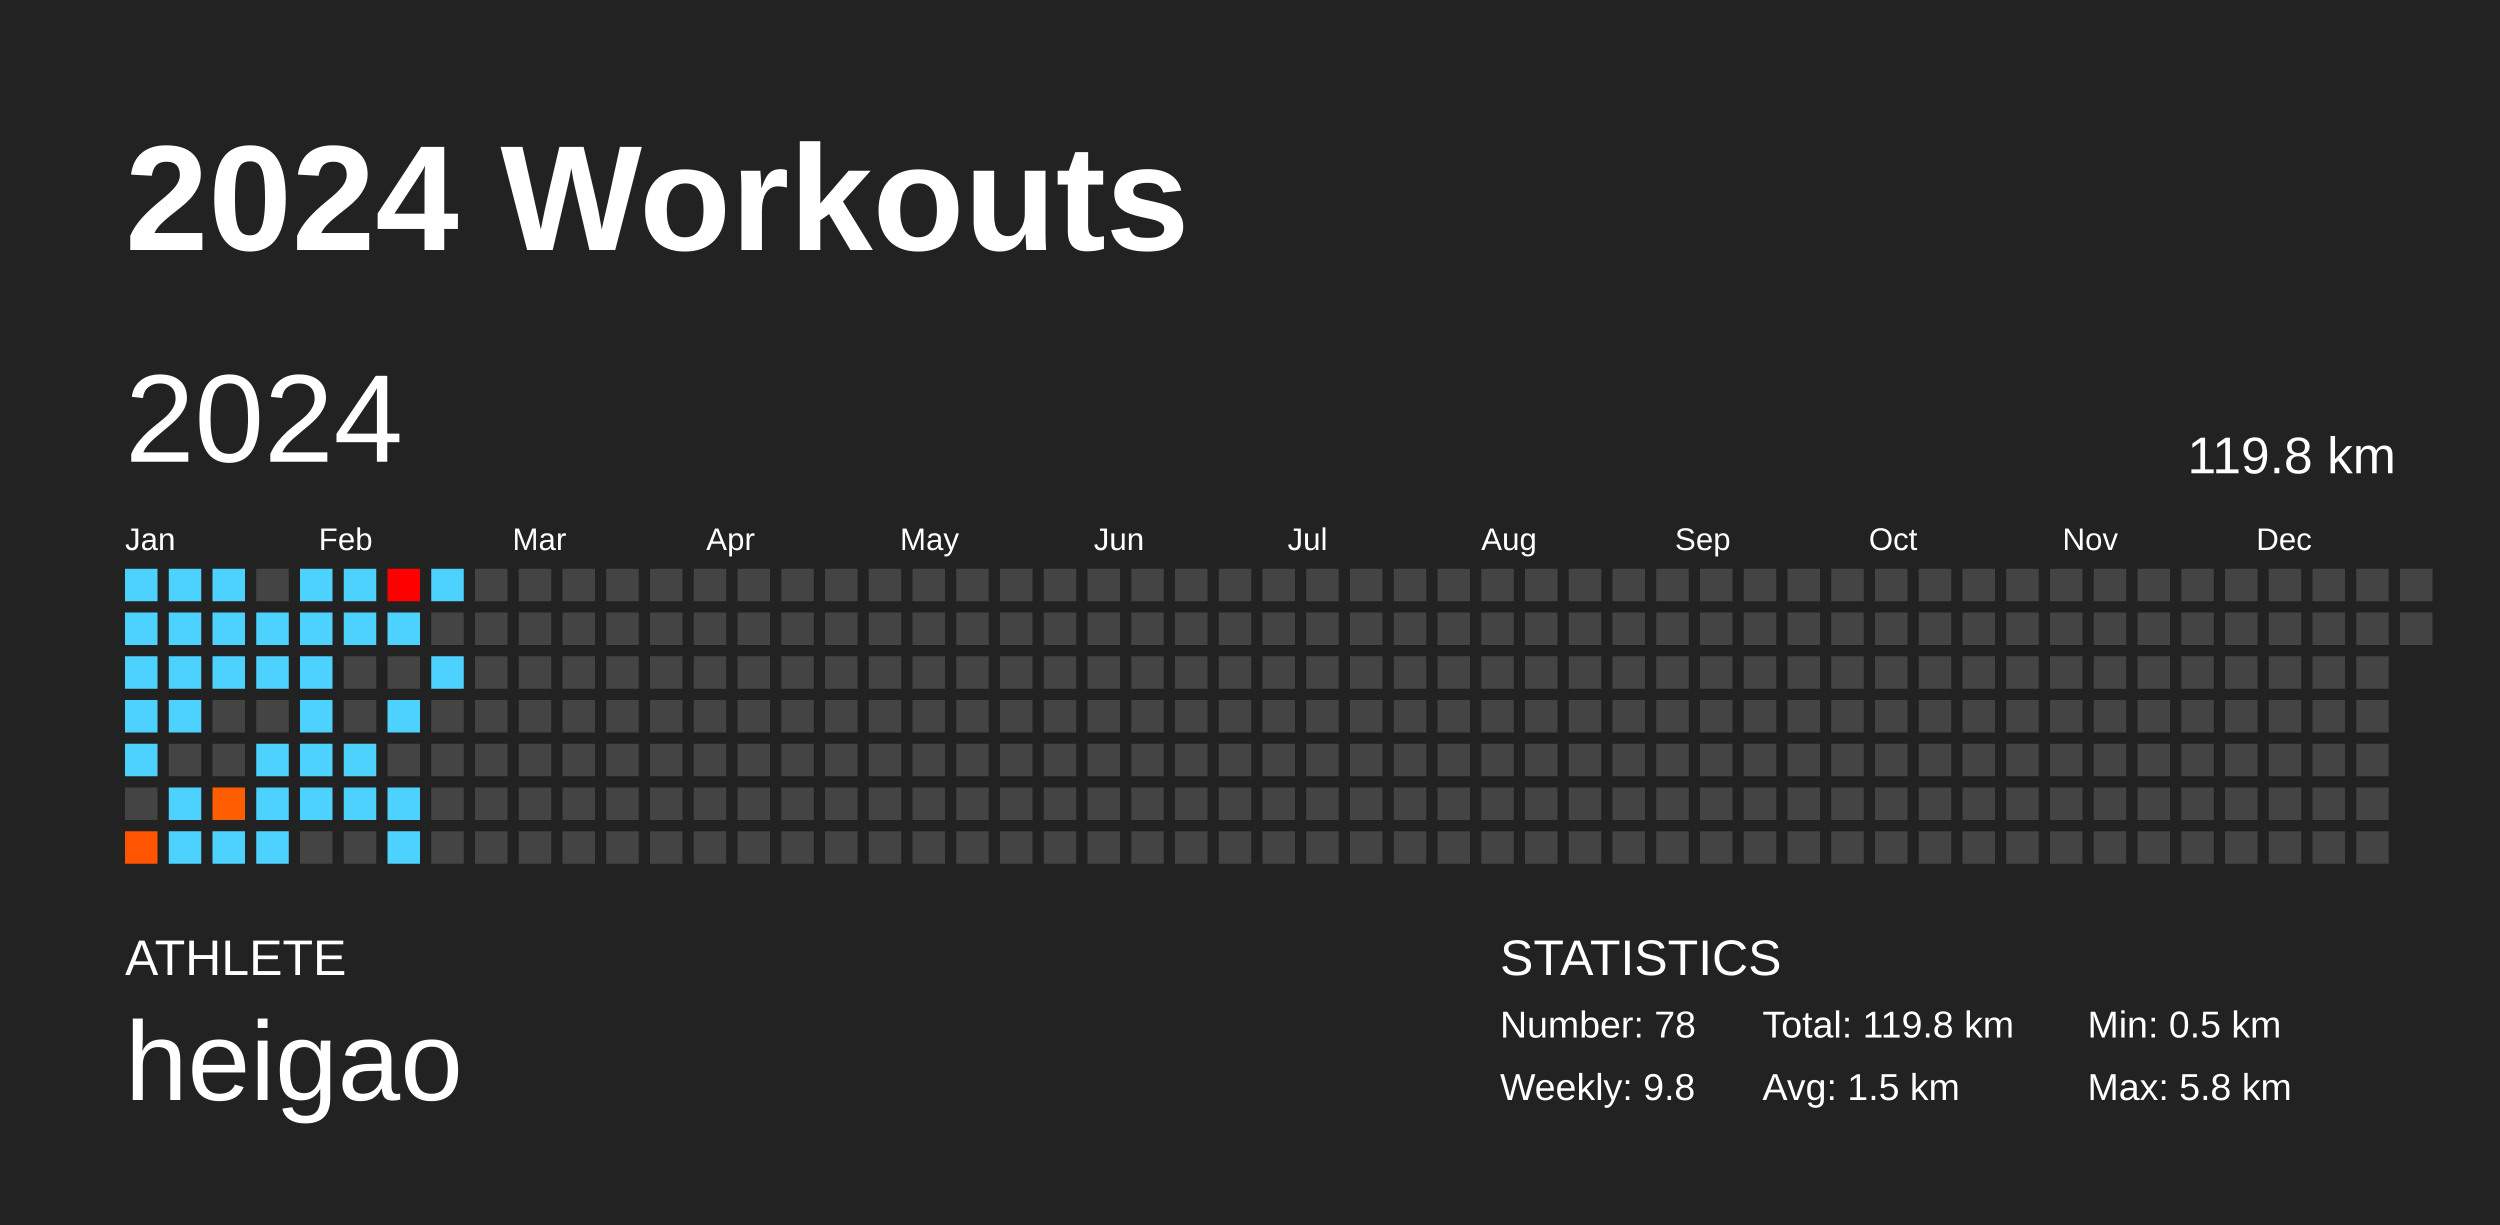
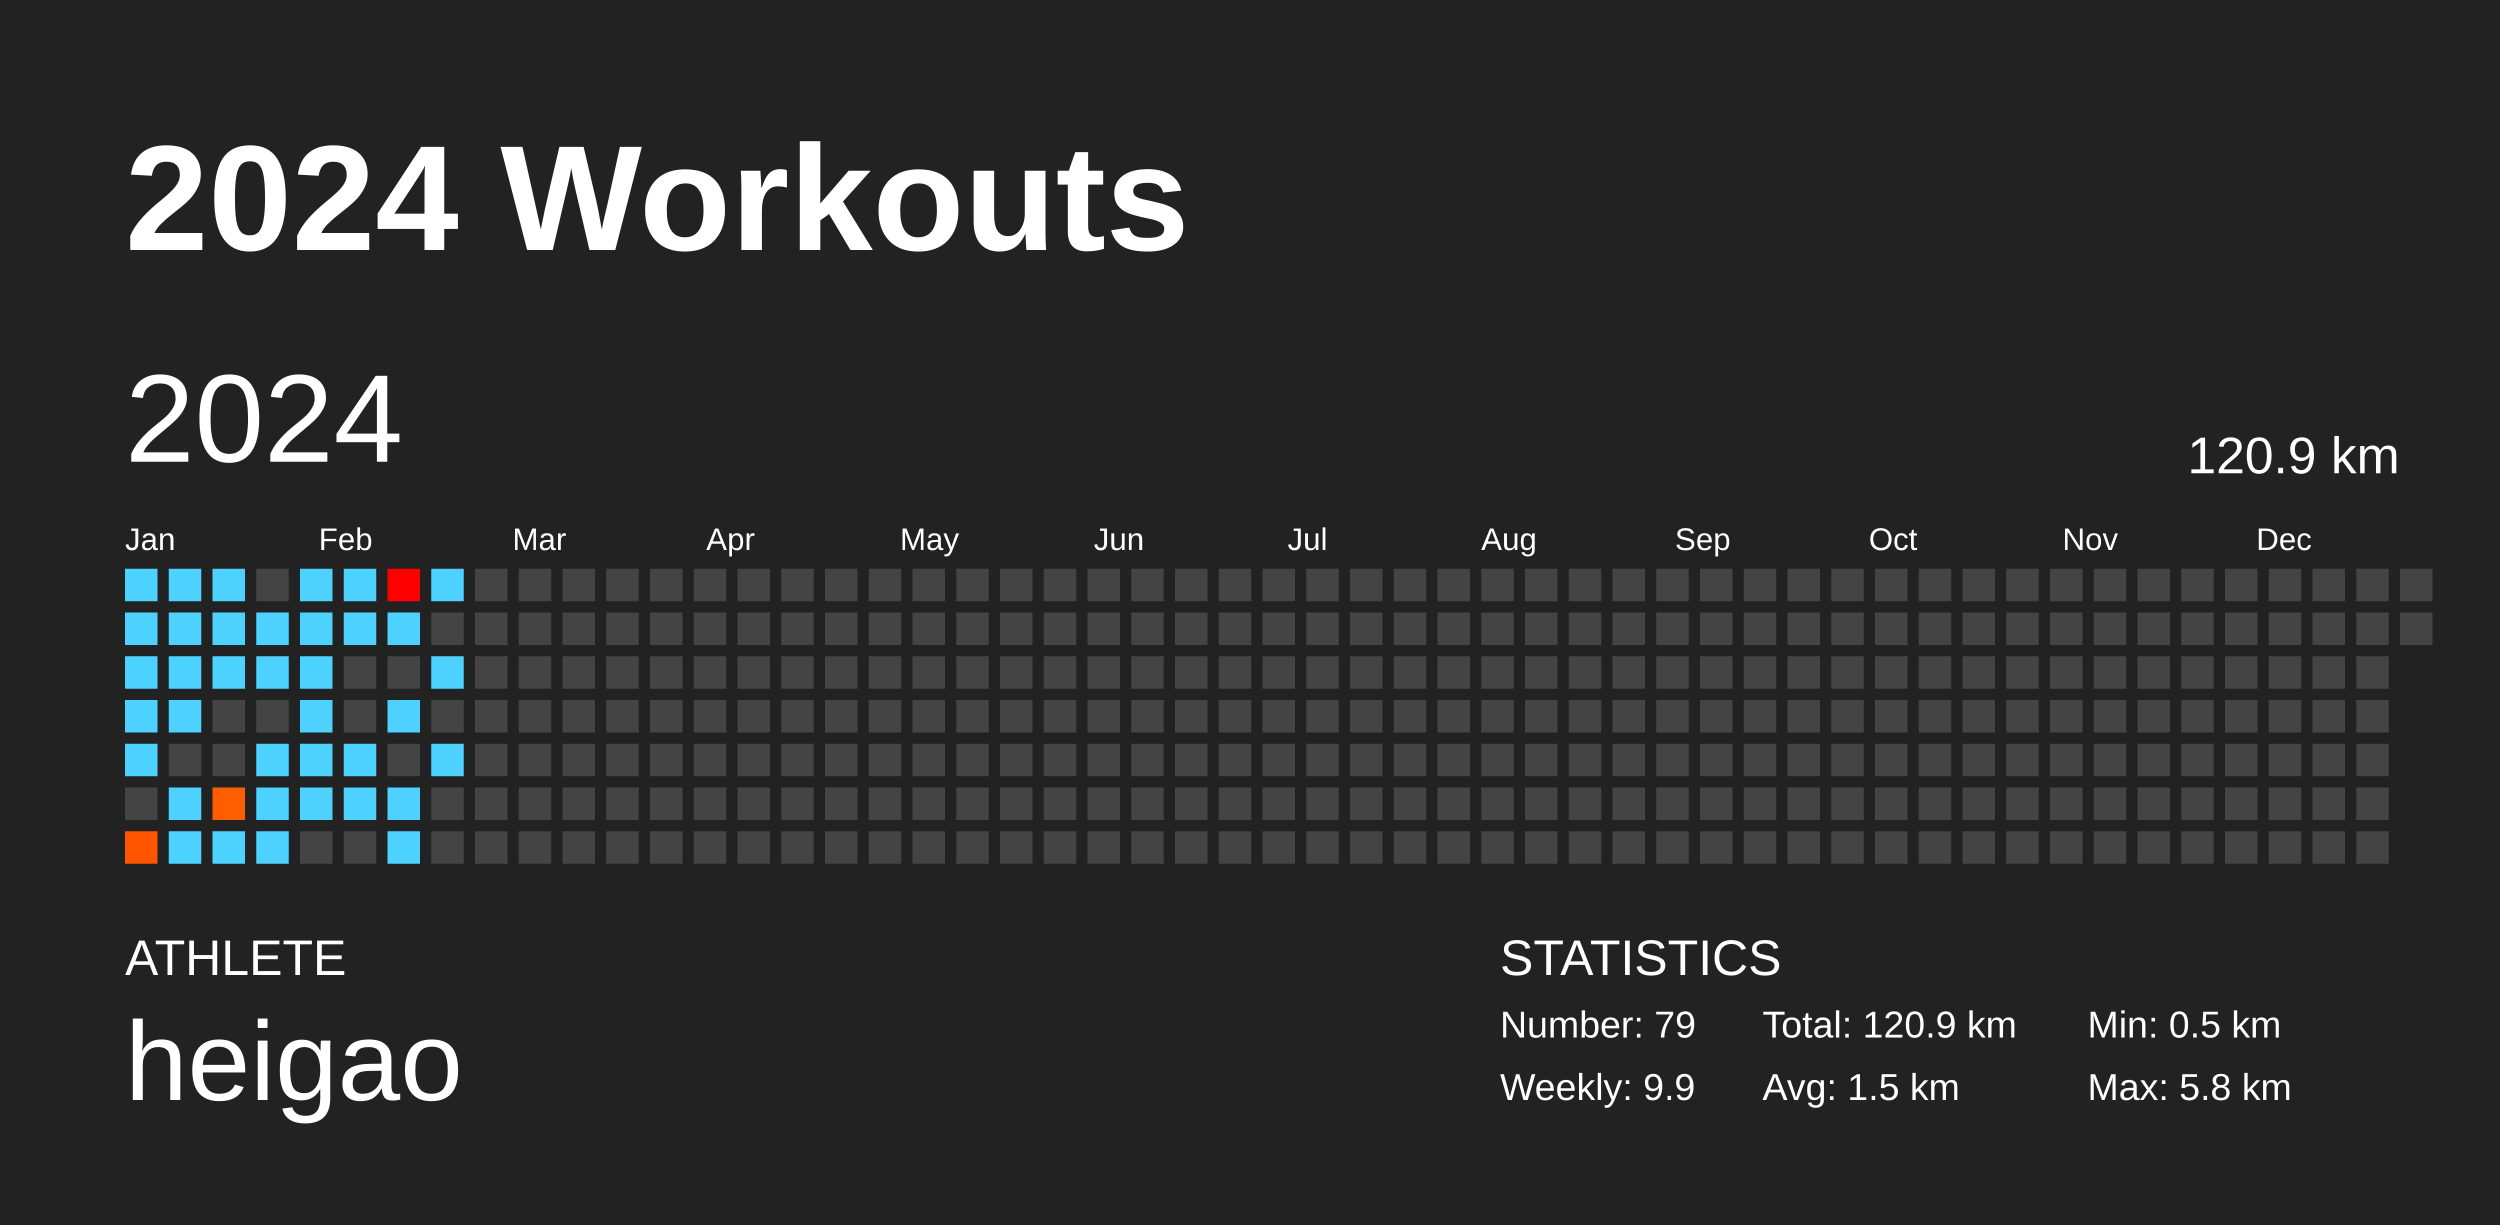
<svg xmlns="http://www.w3.org/2000/svg" baseProfile="full" height="98mm" version="1.1" viewBox="0,0,200,98" width="200mm">
  <defs />
  <rect fill="#222222" height="98" width="200" x="0" y="0" />
  <text fill="#FFFFFF" style="font-size:12px; font-family:Arial; font-weight:bold;" x="10" y="20">2024 Workouts</text>
  <text fill="#FFFFFF" style="font-size:4px; font-family:Arial" x="10" y="78">ATHLETE</text>
  <text fill="#FFFFFF" style="font-size:9px; font-family:Arial" x="10" y="88">heigao</text>
  <text fill="#FFFFFF" style="font-size:4px; font-family:Arial" x="120" y="78">STATISTICS</text>
-   <text fill="#FFFFFF" style="font-size:3px; font-family:Arial" x="120" y="83">Number: 78</text>
-   <text fill="#FFFFFF" style="font-size:3px; font-family:Arial" x="120" y="88">Weekly: 9.8</text>
-   <text fill="#FFFFFF" style="font-size:3px; font-family:Arial" x="141" y="83">Total: 119.8 km</text>
+   <text fill="#FFFFFF" style="font-size:3px; font-family:Arial" x="120" y="83">Number: 79</text>
+   <text fill="#FFFFFF" style="font-size:3px; font-family:Arial" x="120" y="88">Weekly: 9.9</text>
+   <text fill="#FFFFFF" style="font-size:3px; font-family:Arial" x="141" y="83">Total: 120.9 km</text>
  <text fill="#FFFFFF" style="font-size:3px; font-family:Arial" x="141" y="88">Avg: 1.5 km</text>
  <text fill="#FFFFFF" style="font-size:3px; font-family:Arial" x="167" y="83">Min: 0.5 km</text>
  <text fill="#FFFFFF" style="font-size:3px; font-family:Arial" x="167" y="88">Max: 5.8 km</text>
  <text dominant-baseline="hanging" fill="#FFFFFF" style="font-size:10.0px; font-family:Arial;" x="10" y="30">2024</text>
-   <text dominant-baseline="hanging" fill="#FFFFFF" style="font-size:4.125px; font-family:Arial;" x="175" y="35">119.8 km</text>
+   <text dominant-baseline="hanging" fill="#FFFFFF" style="font-size:4.125px; font-family:Arial;" x="175" y="35">120.9 km</text>
  <text fill="#FFFFFF" style="font-size:2.5px; font-family:Arial" x="10.0" y="44">Jan</text>
  <text fill="#FFFFFF" style="font-size:2.5px; font-family:Arial" x="25.5" y="44">Feb</text>
  <text fill="#FFFFFF" style="font-size:2.5px; font-family:Arial" x="41.0" y="44">Mar</text>
  <text fill="#FFFFFF" style="font-size:2.5px; font-family:Arial" x="56.5" y="44">Apr</text>
  <text fill="#FFFFFF" style="font-size:2.5px; font-family:Arial" x="72.0" y="44">May</text>
  <text fill="#FFFFFF" style="font-size:2.5px; font-family:Arial" x="87.5" y="44">Jun</text>
  <text fill="#FFFFFF" style="font-size:2.5px; font-family:Arial" x="103.0" y="44">Jul</text>
  <text fill="#FFFFFF" style="font-size:2.5px; font-family:Arial" x="118.5" y="44">Aug</text>
  <text fill="#FFFFFF" style="font-size:2.5px; font-family:Arial" x="134.0" y="44">Sep</text>
  <text fill="#FFFFFF" style="font-size:2.5px; font-family:Arial" x="149.5" y="44">Oct</text>
  <text fill="#FFFFFF" style="font-size:2.5px; font-family:Arial" x="165.0" y="44">Nov</text>
  <text fill="#FFFFFF" style="font-size:2.5px; font-family:Arial" x="180.5" y="44">Dec</text>
  <rect fill="#4dd2ff" height="2.6" width="2.6" x="10.0" y="45.5" />
  <rect fill="#4dd2ff" height="2.6" width="2.6" x="10.0" y="49.0" />
  <rect fill="#4dd2ff" height="2.6" width="2.6" x="10.0" y="52.5" />
  <rect fill="#4dd2ff" height="2.6" width="2.6" x="10.0" y="56.0" />
  <rect fill="#4dd2ff" height="2.6" width="2.6" x="10.0" y="59.5" />
  <rect fill="#444444" height="2.6" width="2.6" x="10.0" y="63.0" />
  <rect fill="#ff5400" height="2.6" width="2.6" x="10.0" y="66.5" />
  <rect fill="#4dd2ff" height="2.6" width="2.6" x="13.5" y="45.5" />
  <rect fill="#4dd2ff" height="2.6" width="2.6" x="13.5" y="49.0" />
  <rect fill="#4dd2ff" height="2.6" width="2.6" x="13.5" y="52.5" />
  <rect fill="#4dd2ff" height="2.6" width="2.6" x="13.5" y="56.0" />
  <rect fill="#444444" height="2.6" width="2.6" x="13.5" y="59.5" />
  <rect fill="#4dd2ff" height="2.6" width="2.6" x="13.5" y="63.0" />
  <rect fill="#4dd2ff" height="2.6" width="2.6" x="13.5" y="66.5" />
  <rect fill="#4dd2ff" height="2.6" width="2.6" x="17.0" y="45.5" />
  <rect fill="#4dd2ff" height="2.6" width="2.6" x="17.0" y="49.0" />
  <rect fill="#4dd2ff" height="2.6" width="2.6" x="17.0" y="52.5" />
  <rect fill="#444444" height="2.6" width="2.6" x="17.0" y="56.0" />
  <rect fill="#444444" height="2.6" width="2.6" x="17.0" y="59.5" />
  <rect fill="#ff5e00" height="2.6" width="2.6" x="17.0" y="63.0" />
  <rect fill="#4dd2ff" height="2.6" width="2.6" x="17.0" y="66.5" />
  <rect fill="#444444" height="2.6" width="2.6" x="20.5" y="45.5" />
  <rect fill="#4dd2ff" height="2.6" width="2.6" x="20.5" y="49.0" />
  <rect fill="#4dd2ff" height="2.6" width="2.6" x="20.5" y="52.5" />
  <rect fill="#444444" height="2.6" width="2.6" x="20.5" y="56.0" />
  <rect fill="#4dd2ff" height="2.6" width="2.6" x="20.5" y="59.5" />
  <rect fill="#4dd2ff" height="2.6" width="2.6" x="20.5" y="63.0" />
  <rect fill="#4dd2ff" height="2.6" width="2.6" x="20.5" y="66.5" />
  <rect fill="#4dd2ff" height="2.6" width="2.6" x="24.0" y="45.5" />
  <rect fill="#4dd2ff" height="2.6" width="2.6" x="24.0" y="49.0" />
  <rect fill="#4dd2ff" height="2.6" width="2.6" x="24.0" y="52.5" />
  <rect fill="#4dd2ff" height="2.6" width="2.6" x="24.0" y="56.0" />
  <rect fill="#4dd2ff" height="2.6" width="2.6" x="24.0" y="59.5" />
  <rect fill="#4dd2ff" height="2.6" width="2.6" x="24.0" y="63.0" />
  <rect fill="#444444" height="2.6" width="2.6" x="24.0" y="66.5" />
  <rect fill="#4dd2ff" height="2.6" width="2.6" x="27.5" y="45.5" />
  <rect fill="#4dd2ff" height="2.6" width="2.6" x="27.5" y="49.0" />
  <rect fill="#444444" height="2.6" width="2.6" x="27.5" y="52.5" />
  <rect fill="#444444" height="2.6" width="2.6" x="27.5" y="56.0" />
  <rect fill="#4dd2ff" height="2.6" width="2.6" x="27.5" y="59.5" />
  <rect fill="#4dd2ff" height="2.6" width="2.6" x="27.5" y="63.0" />
  <rect fill="#444444" height="2.6" width="2.6" x="27.5" y="66.5" />
  <rect fill="#ff0000" height="2.6" width="2.6" x="31.0" y="45.5" />
  <rect fill="#4dd2ff" height="2.6" width="2.6" x="31.0" y="49.0" />
  <rect fill="#444444" height="2.6" width="2.6" x="31.0" y="52.5" />
  <rect fill="#4dd2ff" height="2.6" width="2.6" x="31.0" y="56.0" />
  <rect fill="#444444" height="2.6" width="2.6" x="31.0" y="59.5" />
  <rect fill="#4dd2ff" height="2.6" width="2.6" x="31.0" y="63.0" />
  <rect fill="#4dd2ff" height="2.6" width="2.6" x="31.0" y="66.5" />
  <rect fill="#4dd2ff" height="2.6" width="2.6" x="34.5" y="45.5" />
  <rect fill="#444444" height="2.6" width="2.6" x="34.5" y="49.0" />
  <rect fill="#4dd2ff" height="2.6" width="2.6" x="34.5" y="52.5" />
  <rect fill="#444444" height="2.6" width="2.6" x="34.5" y="56.0" />
-   <rect fill="#444444" height="2.6" width="2.6" x="34.5" y="59.5" />
+   <rect fill="#4dd2ff" height="2.6" width="2.6" x="34.5" y="59.5" />
  <rect fill="#444444" height="2.6" width="2.6" x="34.5" y="63.0" />
  <rect fill="#444444" height="2.6" width="2.6" x="34.5" y="66.5" />
  <rect fill="#444444" height="2.6" width="2.6" x="38.0" y="45.5" />
  <rect fill="#444444" height="2.6" width="2.6" x="38.0" y="49.0" />
  <rect fill="#444444" height="2.6" width="2.6" x="38.0" y="52.5" />
  <rect fill="#444444" height="2.6" width="2.6" x="38.0" y="56.0" />
  <rect fill="#444444" height="2.6" width="2.6" x="38.0" y="59.5" />
  <rect fill="#444444" height="2.6" width="2.6" x="38.0" y="63.0" />
  <rect fill="#444444" height="2.6" width="2.6" x="38.0" y="66.5" />
  <rect fill="#444444" height="2.6" width="2.6" x="41.5" y="45.5" />
  <rect fill="#444444" height="2.6" width="2.6" x="41.5" y="49.0" />
  <rect fill="#444444" height="2.6" width="2.6" x="41.5" y="52.5" />
  <rect fill="#444444" height="2.6" width="2.6" x="41.5" y="56.0" />
  <rect fill="#444444" height="2.6" width="2.6" x="41.5" y="59.5" />
  <rect fill="#444444" height="2.6" width="2.6" x="41.5" y="63.0" />
  <rect fill="#444444" height="2.6" width="2.6" x="41.5" y="66.5" />
  <rect fill="#444444" height="2.6" width="2.6" x="45.0" y="45.5" />
  <rect fill="#444444" height="2.6" width="2.6" x="45.0" y="49.0" />
  <rect fill="#444444" height="2.6" width="2.6" x="45.0" y="52.5" />
  <rect fill="#444444" height="2.6" width="2.6" x="45.0" y="56.0" />
  <rect fill="#444444" height="2.6" width="2.6" x="45.0" y="59.5" />
  <rect fill="#444444" height="2.6" width="2.6" x="45.0" y="63.0" />
  <rect fill="#444444" height="2.6" width="2.6" x="45.0" y="66.5" />
  <rect fill="#444444" height="2.6" width="2.6" x="48.5" y="45.5" />
  <rect fill="#444444" height="2.6" width="2.6" x="48.5" y="49.0" />
  <rect fill="#444444" height="2.6" width="2.6" x="48.5" y="52.5" />
  <rect fill="#444444" height="2.6" width="2.6" x="48.5" y="56.0" />
  <rect fill="#444444" height="2.6" width="2.6" x="48.5" y="59.5" />
  <rect fill="#444444" height="2.6" width="2.6" x="48.5" y="63.0" />
  <rect fill="#444444" height="2.6" width="2.6" x="48.5" y="66.5" />
  <rect fill="#444444" height="2.6" width="2.6" x="52.0" y="45.5" />
  <rect fill="#444444" height="2.6" width="2.6" x="52.0" y="49.0" />
  <rect fill="#444444" height="2.6" width="2.6" x="52.0" y="52.5" />
  <rect fill="#444444" height="2.6" width="2.6" x="52.0" y="56.0" />
  <rect fill="#444444" height="2.6" width="2.6" x="52.0" y="59.5" />
  <rect fill="#444444" height="2.6" width="2.6" x="52.0" y="63.0" />
  <rect fill="#444444" height="2.6" width="2.6" x="52.0" y="66.5" />
  <rect fill="#444444" height="2.6" width="2.6" x="55.5" y="45.5" />
  <rect fill="#444444" height="2.6" width="2.6" x="55.5" y="49.0" />
  <rect fill="#444444" height="2.6" width="2.6" x="55.5" y="52.5" />
  <rect fill="#444444" height="2.6" width="2.6" x="55.5" y="56.0" />
  <rect fill="#444444" height="2.6" width="2.6" x="55.5" y="59.5" />
  <rect fill="#444444" height="2.6" width="2.6" x="55.5" y="63.0" />
  <rect fill="#444444" height="2.6" width="2.6" x="55.5" y="66.5" />
  <rect fill="#444444" height="2.6" width="2.6" x="59.0" y="45.5" />
  <rect fill="#444444" height="2.6" width="2.6" x="59.0" y="49.0" />
  <rect fill="#444444" height="2.6" width="2.6" x="59.0" y="52.5" />
  <rect fill="#444444" height="2.6" width="2.6" x="59.0" y="56.0" />
  <rect fill="#444444" height="2.6" width="2.6" x="59.0" y="59.5" />
  <rect fill="#444444" height="2.6" width="2.6" x="59.0" y="63.0" />
  <rect fill="#444444" height="2.6" width="2.6" x="59.0" y="66.5" />
  <rect fill="#444444" height="2.6" width="2.6" x="62.5" y="45.5" />
  <rect fill="#444444" height="2.6" width="2.6" x="62.5" y="49.0" />
  <rect fill="#444444" height="2.6" width="2.6" x="62.5" y="52.5" />
  <rect fill="#444444" height="2.6" width="2.6" x="62.5" y="56.0" />
  <rect fill="#444444" height="2.6" width="2.6" x="62.5" y="59.5" />
  <rect fill="#444444" height="2.6" width="2.6" x="62.5" y="63.0" />
  <rect fill="#444444" height="2.6" width="2.6" x="62.5" y="66.5" />
  <rect fill="#444444" height="2.6" width="2.6" x="66.0" y="45.5" />
  <rect fill="#444444" height="2.6" width="2.6" x="66.0" y="49.0" />
  <rect fill="#444444" height="2.6" width="2.6" x="66.0" y="52.5" />
  <rect fill="#444444" height="2.6" width="2.6" x="66.0" y="56.0" />
  <rect fill="#444444" height="2.6" width="2.6" x="66.0" y="59.5" />
  <rect fill="#444444" height="2.6" width="2.6" x="66.0" y="63.0" />
  <rect fill="#444444" height="2.6" width="2.6" x="66.0" y="66.5" />
  <rect fill="#444444" height="2.6" width="2.6" x="69.5" y="45.5" />
  <rect fill="#444444" height="2.6" width="2.6" x="69.5" y="49.0" />
  <rect fill="#444444" height="2.6" width="2.6" x="69.5" y="52.5" />
  <rect fill="#444444" height="2.6" width="2.6" x="69.5" y="56.0" />
  <rect fill="#444444" height="2.6" width="2.6" x="69.5" y="59.5" />
  <rect fill="#444444" height="2.6" width="2.6" x="69.5" y="63.0" />
  <rect fill="#444444" height="2.6" width="2.6" x="69.5" y="66.5" />
  <rect fill="#444444" height="2.6" width="2.6" x="73.0" y="45.5" />
  <rect fill="#444444" height="2.6" width="2.6" x="73.0" y="49.0" />
  <rect fill="#444444" height="2.6" width="2.6" x="73.0" y="52.5" />
  <rect fill="#444444" height="2.6" width="2.6" x="73.0" y="56.0" />
  <rect fill="#444444" height="2.6" width="2.6" x="73.0" y="59.5" />
  <rect fill="#444444" height="2.6" width="2.6" x="73.0" y="63.0" />
  <rect fill="#444444" height="2.6" width="2.6" x="73.0" y="66.5" />
  <rect fill="#444444" height="2.6" width="2.6" x="76.5" y="45.5" />
  <rect fill="#444444" height="2.6" width="2.6" x="76.5" y="49.0" />
  <rect fill="#444444" height="2.6" width="2.6" x="76.5" y="52.5" />
  <rect fill="#444444" height="2.6" width="2.6" x="76.5" y="56.0" />
  <rect fill="#444444" height="2.6" width="2.6" x="76.5" y="59.5" />
  <rect fill="#444444" height="2.6" width="2.6" x="76.5" y="63.0" />
  <rect fill="#444444" height="2.6" width="2.6" x="76.5" y="66.5" />
  <rect fill="#444444" height="2.6" width="2.6" x="80.0" y="45.5" />
  <rect fill="#444444" height="2.6" width="2.6" x="80.0" y="49.0" />
  <rect fill="#444444" height="2.6" width="2.6" x="80.0" y="52.5" />
  <rect fill="#444444" height="2.6" width="2.6" x="80.0" y="56.0" />
  <rect fill="#444444" height="2.6" width="2.6" x="80.0" y="59.5" />
  <rect fill="#444444" height="2.6" width="2.6" x="80.0" y="63.0" />
  <rect fill="#444444" height="2.6" width="2.6" x="80.0" y="66.5" />
  <rect fill="#444444" height="2.6" width="2.6" x="83.5" y="45.5" />
  <rect fill="#444444" height="2.6" width="2.6" x="83.5" y="49.0" />
  <rect fill="#444444" height="2.6" width="2.6" x="83.5" y="52.5" />
  <rect fill="#444444" height="2.6" width="2.6" x="83.5" y="56.0" />
  <rect fill="#444444" height="2.6" width="2.6" x="83.5" y="59.5" />
  <rect fill="#444444" height="2.6" width="2.6" x="83.5" y="63.0" />
  <rect fill="#444444" height="2.6" width="2.6" x="83.5" y="66.5" />
  <rect fill="#444444" height="2.6" width="2.6" x="87.0" y="45.5" />
  <rect fill="#444444" height="2.6" width="2.6" x="87.0" y="49.0" />
  <rect fill="#444444" height="2.6" width="2.6" x="87.0" y="52.5" />
  <rect fill="#444444" height="2.6" width="2.6" x="87.0" y="56.0" />
  <rect fill="#444444" height="2.6" width="2.6" x="87.0" y="59.5" />
  <rect fill="#444444" height="2.6" width="2.6" x="87.0" y="63.0" />
  <rect fill="#444444" height="2.6" width="2.6" x="87.0" y="66.5" />
  <rect fill="#444444" height="2.6" width="2.6" x="90.5" y="45.5" />
  <rect fill="#444444" height="2.6" width="2.6" x="90.5" y="49.0" />
  <rect fill="#444444" height="2.6" width="2.6" x="90.5" y="52.5" />
  <rect fill="#444444" height="2.6" width="2.6" x="90.5" y="56.0" />
  <rect fill="#444444" height="2.6" width="2.6" x="90.5" y="59.5" />
  <rect fill="#444444" height="2.6" width="2.6" x="90.5" y="63.0" />
  <rect fill="#444444" height="2.6" width="2.6" x="90.5" y="66.5" />
  <rect fill="#444444" height="2.6" width="2.6" x="94.0" y="45.5" />
  <rect fill="#444444" height="2.6" width="2.6" x="94.0" y="49.0" />
  <rect fill="#444444" height="2.6" width="2.6" x="94.0" y="52.5" />
  <rect fill="#444444" height="2.6" width="2.6" x="94.0" y="56.0" />
  <rect fill="#444444" height="2.6" width="2.6" x="94.0" y="59.5" />
  <rect fill="#444444" height="2.6" width="2.6" x="94.0" y="63.0" />
  <rect fill="#444444" height="2.6" width="2.6" x="94.0" y="66.5" />
  <rect fill="#444444" height="2.6" width="2.6" x="97.5" y="45.5" />
  <rect fill="#444444" height="2.6" width="2.6" x="97.5" y="49.0" />
  <rect fill="#444444" height="2.6" width="2.6" x="97.5" y="52.5" />
  <rect fill="#444444" height="2.6" width="2.6" x="97.5" y="56.0" />
  <rect fill="#444444" height="2.6" width="2.6" x="97.5" y="59.5" />
  <rect fill="#444444" height="2.6" width="2.6" x="97.5" y="63.0" />
  <rect fill="#444444" height="2.6" width="2.6" x="97.5" y="66.5" />
  <rect fill="#444444" height="2.6" width="2.6" x="101.0" y="45.5" />
  <rect fill="#444444" height="2.6" width="2.6" x="101.0" y="49.0" />
  <rect fill="#444444" height="2.6" width="2.6" x="101.0" y="52.5" />
  <rect fill="#444444" height="2.6" width="2.6" x="101.0" y="56.0" />
  <rect fill="#444444" height="2.6" width="2.6" x="101.0" y="59.5" />
  <rect fill="#444444" height="2.6" width="2.6" x="101.0" y="63.0" />
  <rect fill="#444444" height="2.6" width="2.6" x="101.0" y="66.5" />
  <rect fill="#444444" height="2.6" width="2.6" x="104.5" y="45.5" />
  <rect fill="#444444" height="2.6" width="2.6" x="104.5" y="49.0" />
  <rect fill="#444444" height="2.6" width="2.6" x="104.5" y="52.5" />
  <rect fill="#444444" height="2.6" width="2.6" x="104.5" y="56.0" />
  <rect fill="#444444" height="2.6" width="2.6" x="104.5" y="59.5" />
  <rect fill="#444444" height="2.6" width="2.6" x="104.5" y="63.0" />
  <rect fill="#444444" height="2.6" width="2.6" x="104.5" y="66.5" />
  <rect fill="#444444" height="2.6" width="2.6" x="108.0" y="45.5" />
  <rect fill="#444444" height="2.6" width="2.6" x="108.0" y="49.0" />
  <rect fill="#444444" height="2.6" width="2.6" x="108.0" y="52.5" />
  <rect fill="#444444" height="2.6" width="2.6" x="108.0" y="56.0" />
  <rect fill="#444444" height="2.6" width="2.6" x="108.0" y="59.5" />
  <rect fill="#444444" height="2.6" width="2.6" x="108.0" y="63.0" />
  <rect fill="#444444" height="2.6" width="2.6" x="108.0" y="66.5" />
  <rect fill="#444444" height="2.6" width="2.6" x="111.5" y="45.5" />
  <rect fill="#444444" height="2.6" width="2.6" x="111.5" y="49.0" />
  <rect fill="#444444" height="2.6" width="2.6" x="111.5" y="52.5" />
  <rect fill="#444444" height="2.6" width="2.6" x="111.5" y="56.0" />
  <rect fill="#444444" height="2.6" width="2.6" x="111.5" y="59.5" />
  <rect fill="#444444" height="2.6" width="2.6" x="111.5" y="63.0" />
  <rect fill="#444444" height="2.6" width="2.6" x="111.5" y="66.5" />
  <rect fill="#444444" height="2.6" width="2.6" x="115.0" y="45.5" />
  <rect fill="#444444" height="2.6" width="2.6" x="115.0" y="49.0" />
  <rect fill="#444444" height="2.6" width="2.6" x="115.0" y="52.5" />
  <rect fill="#444444" height="2.6" width="2.6" x="115.0" y="56.0" />
  <rect fill="#444444" height="2.6" width="2.6" x="115.0" y="59.5" />
  <rect fill="#444444" height="2.6" width="2.6" x="115.0" y="63.0" />
  <rect fill="#444444" height="2.6" width="2.6" x="115.0" y="66.5" />
  <rect fill="#444444" height="2.6" width="2.6" x="118.5" y="45.5" />
  <rect fill="#444444" height="2.6" width="2.6" x="118.5" y="49.0" />
  <rect fill="#444444" height="2.6" width="2.6" x="118.5" y="52.5" />
  <rect fill="#444444" height="2.6" width="2.6" x="118.5" y="56.0" />
  <rect fill="#444444" height="2.6" width="2.6" x="118.5" y="59.5" />
  <rect fill="#444444" height="2.6" width="2.6" x="118.5" y="63.0" />
  <rect fill="#444444" height="2.6" width="2.6" x="118.5" y="66.5" />
  <rect fill="#444444" height="2.6" width="2.6" x="122.0" y="45.5" />
  <rect fill="#444444" height="2.6" width="2.6" x="122.0" y="49.0" />
  <rect fill="#444444" height="2.6" width="2.6" x="122.0" y="52.5" />
  <rect fill="#444444" height="2.6" width="2.6" x="122.0" y="56.0" />
  <rect fill="#444444" height="2.6" width="2.6" x="122.0" y="59.5" />
  <rect fill="#444444" height="2.6" width="2.6" x="122.0" y="63.0" />
  <rect fill="#444444" height="2.6" width="2.6" x="122.0" y="66.5" />
  <rect fill="#444444" height="2.6" width="2.6" x="125.5" y="45.5" />
  <rect fill="#444444" height="2.6" width="2.6" x="125.5" y="49.0" />
  <rect fill="#444444" height="2.6" width="2.6" x="125.5" y="52.5" />
  <rect fill="#444444" height="2.6" width="2.6" x="125.5" y="56.0" />
  <rect fill="#444444" height="2.6" width="2.6" x="125.5" y="59.5" />
  <rect fill="#444444" height="2.6" width="2.6" x="125.5" y="63.0" />
  <rect fill="#444444" height="2.6" width="2.6" x="125.5" y="66.5" />
  <rect fill="#444444" height="2.6" width="2.6" x="129.0" y="45.5" />
  <rect fill="#444444" height="2.6" width="2.6" x="129.0" y="49.0" />
  <rect fill="#444444" height="2.6" width="2.6" x="129.0" y="52.5" />
  <rect fill="#444444" height="2.6" width="2.6" x="129.0" y="56.0" />
  <rect fill="#444444" height="2.6" width="2.6" x="129.0" y="59.5" />
  <rect fill="#444444" height="2.6" width="2.6" x="129.0" y="63.0" />
  <rect fill="#444444" height="2.6" width="2.6" x="129.0" y="66.5" />
  <rect fill="#444444" height="2.6" width="2.6" x="132.5" y="45.5" />
  <rect fill="#444444" height="2.6" width="2.6" x="132.5" y="49.0" />
  <rect fill="#444444" height="2.6" width="2.6" x="132.5" y="52.5" />
  <rect fill="#444444" height="2.6" width="2.6" x="132.5" y="56.0" />
  <rect fill="#444444" height="2.6" width="2.6" x="132.5" y="59.5" />
  <rect fill="#444444" height="2.6" width="2.6" x="132.5" y="63.0" />
  <rect fill="#444444" height="2.6" width="2.6" x="132.5" y="66.5" />
  <rect fill="#444444" height="2.6" width="2.6" x="136.0" y="45.5" />
  <rect fill="#444444" height="2.6" width="2.6" x="136.0" y="49.0" />
  <rect fill="#444444" height="2.6" width="2.6" x="136.0" y="52.5" />
  <rect fill="#444444" height="2.6" width="2.6" x="136.0" y="56.0" />
  <rect fill="#444444" height="2.6" width="2.6" x="136.0" y="59.5" />
  <rect fill="#444444" height="2.6" width="2.6" x="136.0" y="63.0" />
  <rect fill="#444444" height="2.6" width="2.6" x="136.0" y="66.5" />
  <rect fill="#444444" height="2.6" width="2.6" x="139.5" y="45.5" />
  <rect fill="#444444" height="2.6" width="2.6" x="139.5" y="49.0" />
  <rect fill="#444444" height="2.6" width="2.6" x="139.5" y="52.5" />
  <rect fill="#444444" height="2.6" width="2.6" x="139.5" y="56.0" />
  <rect fill="#444444" height="2.6" width="2.6" x="139.5" y="59.5" />
  <rect fill="#444444" height="2.6" width="2.6" x="139.5" y="63.0" />
  <rect fill="#444444" height="2.6" width="2.6" x="139.5" y="66.5" />
  <rect fill="#444444" height="2.6" width="2.6" x="143.0" y="45.5" />
  <rect fill="#444444" height="2.6" width="2.6" x="143.0" y="49.0" />
  <rect fill="#444444" height="2.6" width="2.6" x="143.0" y="52.5" />
  <rect fill="#444444" height="2.6" width="2.6" x="143.0" y="56.0" />
  <rect fill="#444444" height="2.6" width="2.6" x="143.0" y="59.5" />
  <rect fill="#444444" height="2.6" width="2.6" x="143.0" y="63.0" />
  <rect fill="#444444" height="2.6" width="2.6" x="143.0" y="66.5" />
  <rect fill="#444444" height="2.6" width="2.6" x="146.5" y="45.5" />
  <rect fill="#444444" height="2.6" width="2.6" x="146.5" y="49.0" />
  <rect fill="#444444" height="2.6" width="2.6" x="146.5" y="52.5" />
  <rect fill="#444444" height="2.6" width="2.6" x="146.5" y="56.0" />
  <rect fill="#444444" height="2.6" width="2.6" x="146.5" y="59.5" />
  <rect fill="#444444" height="2.6" width="2.6" x="146.5" y="63.0" />
  <rect fill="#444444" height="2.6" width="2.6" x="146.5" y="66.5" />
  <rect fill="#444444" height="2.6" width="2.6" x="150.0" y="45.5" />
  <rect fill="#444444" height="2.6" width="2.6" x="150.0" y="49.0" />
  <rect fill="#444444" height="2.6" width="2.6" x="150.0" y="52.5" />
  <rect fill="#444444" height="2.6" width="2.6" x="150.0" y="56.0" />
  <rect fill="#444444" height="2.6" width="2.6" x="150.0" y="59.5" />
  <rect fill="#444444" height="2.6" width="2.6" x="150.0" y="63.0" />
  <rect fill="#444444" height="2.6" width="2.6" x="150.0" y="66.5" />
  <rect fill="#444444" height="2.6" width="2.6" x="153.5" y="45.5" />
  <rect fill="#444444" height="2.6" width="2.6" x="153.5" y="49.0" />
  <rect fill="#444444" height="2.6" width="2.6" x="153.5" y="52.5" />
  <rect fill="#444444" height="2.6" width="2.6" x="153.5" y="56.0" />
  <rect fill="#444444" height="2.6" width="2.6" x="153.5" y="59.5" />
  <rect fill="#444444" height="2.6" width="2.6" x="153.5" y="63.0" />
  <rect fill="#444444" height="2.6" width="2.6" x="153.5" y="66.5" />
  <rect fill="#444444" height="2.6" width="2.6" x="157.0" y="45.5" />
  <rect fill="#444444" height="2.6" width="2.6" x="157.0" y="49.0" />
  <rect fill="#444444" height="2.6" width="2.6" x="157.0" y="52.5" />
  <rect fill="#444444" height="2.6" width="2.6" x="157.0" y="56.0" />
  <rect fill="#444444" height="2.6" width="2.6" x="157.0" y="59.5" />
  <rect fill="#444444" height="2.6" width="2.6" x="157.0" y="63.0" />
  <rect fill="#444444" height="2.6" width="2.6" x="157.0" y="66.5" />
  <rect fill="#444444" height="2.6" width="2.6" x="160.5" y="45.5" />
  <rect fill="#444444" height="2.6" width="2.6" x="160.5" y="49.0" />
  <rect fill="#444444" height="2.6" width="2.6" x="160.5" y="52.5" />
  <rect fill="#444444" height="2.6" width="2.6" x="160.5" y="56.0" />
  <rect fill="#444444" height="2.6" width="2.6" x="160.5" y="59.5" />
  <rect fill="#444444" height="2.6" width="2.6" x="160.5" y="63.0" />
  <rect fill="#444444" height="2.6" width="2.6" x="160.5" y="66.5" />
  <rect fill="#444444" height="2.6" width="2.6" x="164.0" y="45.5" />
  <rect fill="#444444" height="2.6" width="2.6" x="164.0" y="49.0" />
  <rect fill="#444444" height="2.6" width="2.6" x="164.0" y="52.5" />
  <rect fill="#444444" height="2.6" width="2.6" x="164.0" y="56.0" />
  <rect fill="#444444" height="2.6" width="2.6" x="164.0" y="59.5" />
  <rect fill="#444444" height="2.6" width="2.6" x="164.0" y="63.0" />
  <rect fill="#444444" height="2.6" width="2.6" x="164.0" y="66.5" />
  <rect fill="#444444" height="2.6" width="2.6" x="167.5" y="45.5" />
  <rect fill="#444444" height="2.6" width="2.6" x="167.5" y="49.0" />
  <rect fill="#444444" height="2.6" width="2.6" x="167.5" y="52.5" />
  <rect fill="#444444" height="2.6" width="2.6" x="167.5" y="56.0" />
  <rect fill="#444444" height="2.6" width="2.6" x="167.5" y="59.5" />
  <rect fill="#444444" height="2.6" width="2.6" x="167.5" y="63.0" />
  <rect fill="#444444" height="2.6" width="2.6" x="167.5" y="66.5" />
  <rect fill="#444444" height="2.6" width="2.6" x="171.0" y="45.5" />
  <rect fill="#444444" height="2.6" width="2.6" x="171.0" y="49.0" />
  <rect fill="#444444" height="2.6" width="2.6" x="171.0" y="52.5" />
  <rect fill="#444444" height="2.6" width="2.6" x="171.0" y="56.0" />
  <rect fill="#444444" height="2.6" width="2.6" x="171.0" y="59.5" />
  <rect fill="#444444" height="2.6" width="2.6" x="171.0" y="63.0" />
  <rect fill="#444444" height="2.6" width="2.6" x="171.0" y="66.5" />
  <rect fill="#444444" height="2.6" width="2.6" x="174.5" y="45.5" />
  <rect fill="#444444" height="2.6" width="2.6" x="174.5" y="49.0" />
  <rect fill="#444444" height="2.6" width="2.6" x="174.5" y="52.5" />
  <rect fill="#444444" height="2.6" width="2.6" x="174.5" y="56.0" />
  <rect fill="#444444" height="2.6" width="2.6" x="174.5" y="59.5" />
  <rect fill="#444444" height="2.6" width="2.6" x="174.5" y="63.0" />
  <rect fill="#444444" height="2.6" width="2.6" x="174.5" y="66.5" />
  <rect fill="#444444" height="2.6" width="2.6" x="178.0" y="45.5" />
  <rect fill="#444444" height="2.6" width="2.6" x="178.0" y="49.0" />
  <rect fill="#444444" height="2.6" width="2.6" x="178.0" y="52.5" />
  <rect fill="#444444" height="2.6" width="2.6" x="178.0" y="56.0" />
  <rect fill="#444444" height="2.6" width="2.6" x="178.0" y="59.5" />
  <rect fill="#444444" height="2.6" width="2.6" x="178.0" y="63.0" />
  <rect fill="#444444" height="2.6" width="2.6" x="178.0" y="66.5" />
  <rect fill="#444444" height="2.6" width="2.6" x="181.5" y="45.5" />
  <rect fill="#444444" height="2.6" width="2.6" x="181.5" y="49.0" />
  <rect fill="#444444" height="2.6" width="2.6" x="181.5" y="52.5" />
  <rect fill="#444444" height="2.6" width="2.6" x="181.5" y="56.0" />
  <rect fill="#444444" height="2.6" width="2.6" x="181.5" y="59.5" />
  <rect fill="#444444" height="2.6" width="2.6" x="181.5" y="63.0" />
  <rect fill="#444444" height="2.6" width="2.6" x="181.5" y="66.5" />
  <rect fill="#444444" height="2.6" width="2.6" x="185.0" y="45.5" />
  <rect fill="#444444" height="2.6" width="2.6" x="185.0" y="49.0" />
  <rect fill="#444444" height="2.6" width="2.6" x="185.0" y="52.5" />
  <rect fill="#444444" height="2.6" width="2.6" x="185.0" y="56.0" />
  <rect fill="#444444" height="2.6" width="2.6" x="185.0" y="59.5" />
  <rect fill="#444444" height="2.6" width="2.6" x="185.0" y="63.0" />
  <rect fill="#444444" height="2.6" width="2.6" x="185.0" y="66.5" />
  <rect fill="#444444" height="2.6" width="2.6" x="188.5" y="45.5" />
  <rect fill="#444444" height="2.6" width="2.6" x="188.5" y="49.0" />
  <rect fill="#444444" height="2.6" width="2.6" x="188.5" y="52.5" />
  <rect fill="#444444" height="2.6" width="2.6" x="188.5" y="56.0" />
  <rect fill="#444444" height="2.6" width="2.6" x="188.5" y="59.5" />
  <rect fill="#444444" height="2.6" width="2.6" x="188.5" y="63.0" />
  <rect fill="#444444" height="2.6" width="2.6" x="188.5" y="66.5" />
  <rect fill="#444444" height="2.6" width="2.6" x="192.0" y="45.5" />
  <rect fill="#444444" height="2.6" width="2.6" x="192.0" y="49.0" />
</svg>
